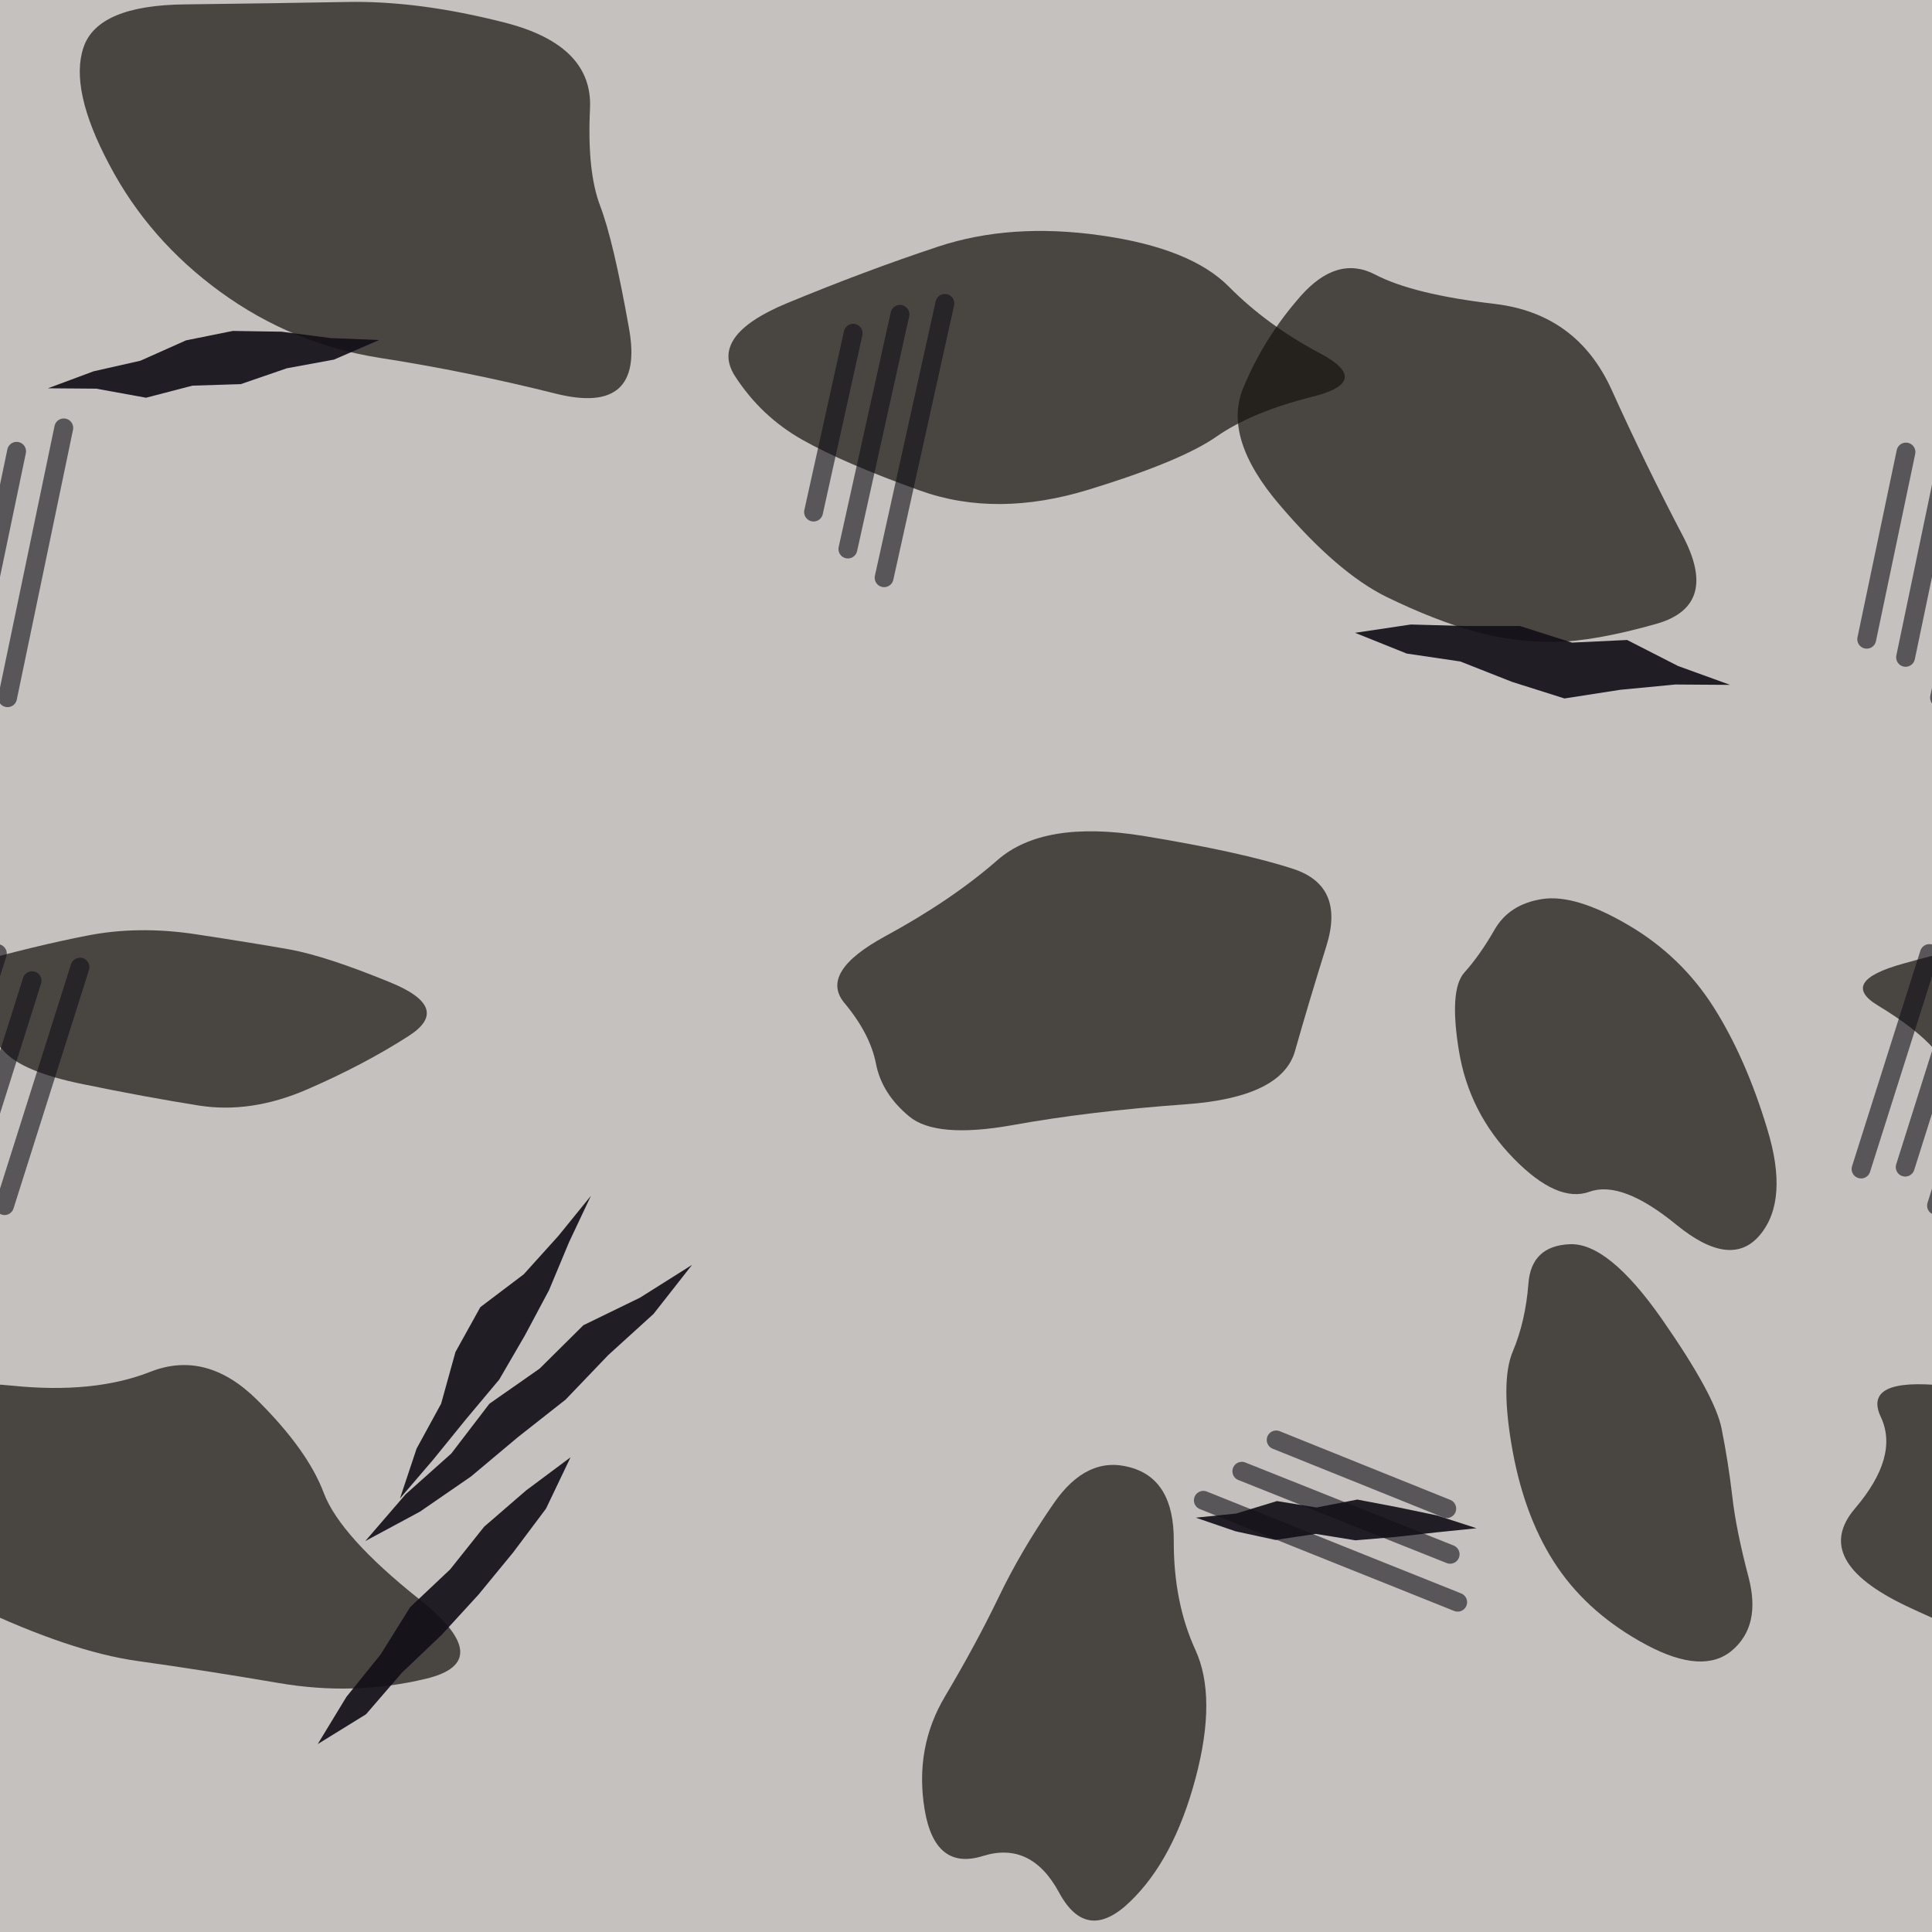
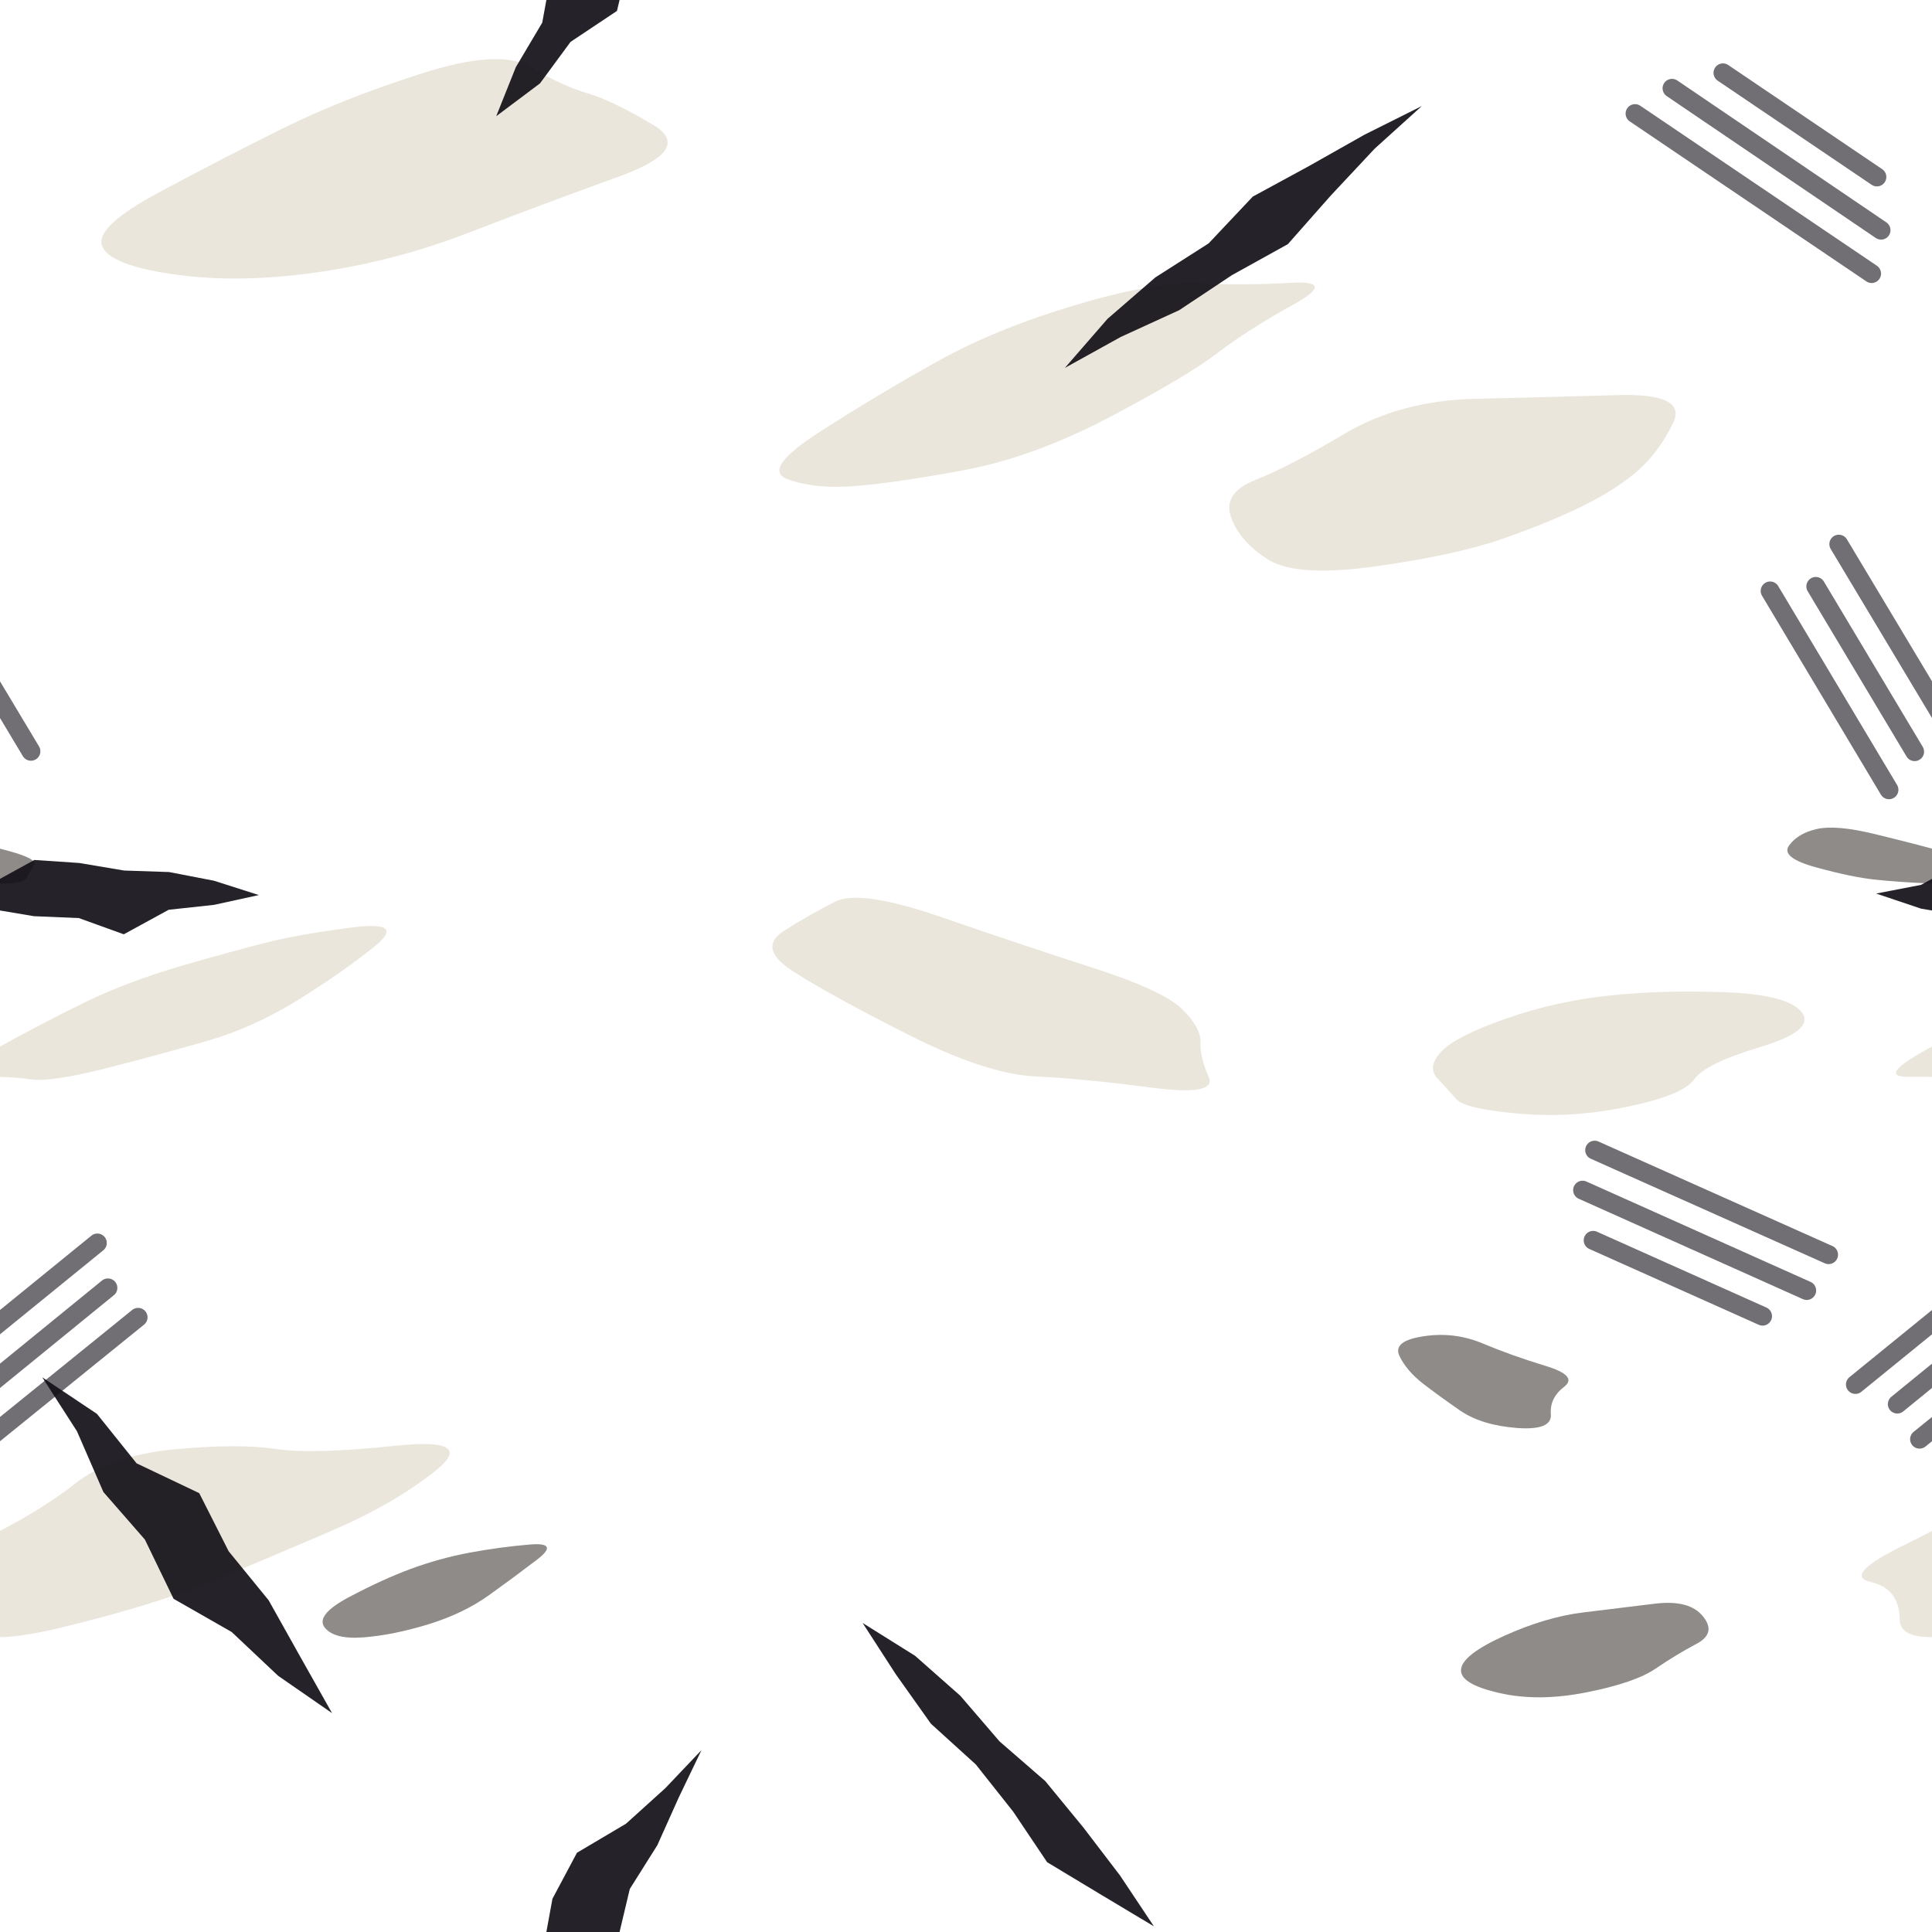
<svg xmlns="http://www.w3.org/2000/svg" width="512" height="512" viewBox="0.0 0.0 512.0 512.0">
-   <rect x="0" y="0" width="512" height="512" fill="#2a2018" opacity="0.28" />
-   <g transform="translate(105.1 43.1) rotate(21.2) scale(1 0.6)">
-     <path d="M73.3 31.1 Q85.6 64.6 61.5 69.7 Q37.5 74.7 14.5 83.1 Q-8.4 91.4 -31.1 81.4 Q-53.8 71.4 -70.8 46.7 Q-87.9 22.1 -88.4 2.5 Q-88.9 -17.1 -67.4 -31.4 Q-45.9 -45.8 -28.0 -58.0 Q-10.2 -70.3 13.6 -75.0 Q37.3 -79.6 42.6 -53.2 Q47.9 -26.7 54.5 -14.6 Q61.1 -2.4 73.3 31.1 Z" fill="#16110d" opacity="0.7" />
+   <g transform="translate(105.1 43.1) rotate(-15.3) scale(1 0.3)">
+     <path d="M68.3 27.9 Q76.9 58.1 55.8 63.7 Q34.8 69.3 13.5 76.5 Q-7.7 83.7 -28.6 74.7 Q-49.5 65.6 -65.0 42.9 Q-80.6 20.3 -81.1 2.3 Q-81.6 -15.7 -62.9 -30.0 Q-44.3 -44.2 -27.0 -55.5 Q-9.7 -66.9 12.4 -70.1 Q34.4 -73.4 41.0 -50.0 Q47.7 -26.7 53.7 -14.5 Q59.6 -2.3 68.3 27.9 Z" fill="#cfc4ab" opacity="0.42" />
  </g>
-   <g transform="translate(105.1 555.1) rotate(21.2) scale(1 0.6)">
-     <path d="M73.3 31.1 Q85.6 64.6 61.5 69.7 Q37.5 74.7 14.5 83.1 Q-8.4 91.4 -31.1 81.4 Q-53.8 71.4 -70.8 46.7 Q-87.9 22.1 -88.4 2.5 Q-88.9 -17.1 -67.4 -31.4 Q-45.9 -45.8 -28.0 -58.0 Q-10.2 -70.3 13.6 -75.0 Q37.3 -79.6 42.6 -53.2 Q47.9 -26.7 54.5 -14.6 Q61.1 -2.4 73.3 31.1 Z" fill="#16110d" opacity="0.7" />
+   <g transform="translate(105.1 555.1) rotate(-15.3) scale(1 0.3)">
+     <path d="M68.3 27.9 Q76.9 58.1 55.8 63.7 Q34.8 69.3 13.5 76.5 Q-7.7 83.7 -28.6 74.7 Q-49.5 65.6 -65.0 42.9 Q-80.6 20.3 -81.1 2.3 Q-81.6 -15.7 -62.9 -30.0 Q-44.3 -44.2 -27.0 -55.5 Q-9.7 -66.9 12.4 -70.1 Q34.4 -73.4 41.0 -50.0 Q47.7 -26.7 53.7 -14.5 Q59.6 -2.3 68.3 27.9 Z" fill="#cfc4ab" opacity="0.42" />
  </g>
-   <g transform="translate(617.1 43.1) rotate(21.2) scale(1 0.6)">
-     <path d="M73.3 31.1 Q85.6 64.6 61.5 69.7 Q37.5 74.7 14.5 83.1 Q-8.4 91.4 -31.1 81.4 Q-53.8 71.4 -70.8 46.7 Q-87.9 22.1 -88.4 2.5 Q-88.9 -17.1 -67.4 -31.4 Q-45.9 -45.8 -28.0 -58.0 Q-10.2 -70.3 13.6 -75.0 Q37.3 -79.6 42.6 -53.2 Q47.9 -26.7 54.5 -14.6 Q61.1 -2.4 73.3 31.1 Z" fill="#16110d" opacity="0.7" />
+   <g transform="translate(286.0 97.7) rotate(-19.9) scale(1 0.21)">
+     <path d="M59.0 16.1 Q45.6 26.2 35.9 40.8 Q26.2 55.4 3.3 70.5 Q-19.5 85.5 -38.2 70.7 Q-56.9 55.8 -66.9 42.4 Q-76.8 29.1 -82.6 6.1 Q-88.4 -16.9 -70.4 -36.4 Q-52.5 -55.9 -34.6 -69.6 Q-16.8 -83.3 5.1 -77.0 Q27.1 -70.8 37.8 -49.3 Q48.6 -27.8 60.5 -10.9 Q72.4 6.0 59.0 16.1 Z" fill="#cfc4ab" opacity="0.42" />
  </g>
-   <g transform="translate(617.1 555.1) rotate(21.2) scale(1 0.6)">
-     <path d="M73.3 31.1 Q85.6 64.6 61.5 69.7 Q37.5 74.7 14.5 83.1 Q-8.4 91.4 -31.1 81.4 Q-53.8 71.4 -70.8 46.7 Q-87.9 22.1 -88.4 2.5 Q-88.9 -17.1 -67.4 -31.4 Q-45.9 -45.8 -28.0 -58.0 Q-10.2 -70.3 13.6 -75.0 Q37.3 -79.6 42.6 -53.2 Q47.9 -26.7 54.5 -14.6 Q61.1 -2.4 73.3 31.1 Z" fill="#16110d" opacity="0.7" />
+   <g transform="translate(386.4 128.1) rotate(-9.3) scale(1 0.29)">
+     <path d="M47.6 15.0 Q41.3 28.5 32.0 38.4 Q22.7 48.3 9.7 56.3 Q-3.3 64.3 -24.7 62.7 Q-46.1 61.1 -52.8 41.0 Q-59.5 21.0 -60.8 -2.6 Q-62.1 -26.1 -52.8 -33.1 Q-43.4 -40.1 -27.5 -61.6 Q-11.5 -83.1 7.9 -73.8 Q27.3 -64.5 45.6 -56.0 Q63.8 -47.5 58.9 -23.1 Q53.9 1.4 47.6 15.0 Z" fill="#cfc4ab" opacity="0.42" />
  </g>
-   <g transform="translate(286.0 97.7) rotate(0.5) scale(1 0.42)">
-     <path d="M61.9 16.4 Q45.9 26.3 36.6 42.0 Q27.3 57.8 2.9 76.2 Q-21.6 94.7 -41.9 77.8 Q-62.2 60.9 -73.2 46.4 Q-84.2 31.9 -91.2 6.6 Q-98.2 -18.8 -77.6 -39.7 Q-56.9 -60.6 -37.7 -76.2 Q-18.5 -91.8 5.4 -84.2 Q29.3 -76.7 39.5 -52.5 Q49.7 -28.4 63.8 -11.0 Q77.9 6.5 61.9 16.4 Z" fill="#16110d" opacity="0.7" />
+   <g transform="translate(44.7 267.0) rotate(-20.0) scale(1 0.22)">
+     <path d="M57.1 15.2 Q47.1 31.0 33.4 44.3 Q19.7 57.5 7.1 53.8 Q-5.5 50.1 -20.8 43.1 Q-36.1 36.2 -40.9 24.4 Q-45.7 12.6 -53.9 -0.3 Q-62.2 -13.2 -47.7 -23.8 Q-33.1 -34.4 -20.4 -40.4 Q-7.7 -46.3 6.9 -41.9 Q21.4 -37.4 30.2 -33.3 Q38.9 -29.3 53.0 -15.0 Q67.0 -0.6 57.1 15.2 Z" fill="#cfc4ab" opacity="0.42" />
  </g>
-   <g transform="translate(286.0 609.7) rotate(0.5) scale(1 0.42)">
-     <path d="M61.9 16.4 Q45.9 26.3 36.6 42.0 Q27.3 57.8 2.9 76.2 Q-21.6 94.7 -41.9 77.8 Q-62.2 60.9 -73.2 46.4 Q-84.2 31.9 -91.2 6.6 Q-98.2 -18.8 -77.6 -39.7 Q-56.9 -60.6 -37.7 -76.2 Q-18.5 -91.8 5.4 -84.2 Q29.3 -76.7 39.5 -52.5 Q49.7 -28.4 63.8 -11.0 Q77.9 6.5 61.9 16.4 Z" fill="#16110d" opacity="0.7" />
+   <g transform="translate(556.7 267.0) rotate(-20.0) scale(1 0.22)">
+     <path d="M57.1 15.2 Q47.1 31.0 33.4 44.3 Q19.7 57.5 7.1 53.8 Q-5.5 50.1 -20.8 43.1 Q-36.1 36.2 -40.9 24.4 Q-45.7 12.6 -53.9 -0.3 Q-62.2 -13.2 -47.7 -23.8 Q-33.1 -34.4 -20.4 -40.4 Q-7.7 -46.3 6.9 -41.9 Q21.4 -37.4 30.2 -33.3 Q38.9 -29.3 53.0 -15.0 Q67.0 -0.6 57.1 15.2 Z" fill="#cfc4ab" opacity="0.42" />
  </g>
-   <g transform="translate(386.4 128.1) rotate(48.4) scale(1 0.58)">
-     <path d="M48.4 15.1 Q41.6 28.8 32.4 39.1 Q23.2 49.4 9.9 58.9 Q-3.5 68.3 -27.0 67.5 Q-50.4 66.8 -56.7 44.5 Q-63.0 22.2 -64.8 -2.9 Q-66.6 -28.0 -56.0 -35.0 Q-45.4 -41.9 -29.1 -67.0 Q-12.7 -92.1 8.4 -80.9 Q29.5 -69.6 49.9 -60.9 Q70.2 -52.3 62.8 -25.4 Q55.3 1.4 48.4 15.1 Z" fill="#16110d" opacity="0.7" />
+   <g transform="translate(275.2 266.6) rotate(18.2) scale(1 0.28)">
+     <path d="M48.7 13.3 Q52.6 28.2 35.2 40.0 Q17.8 51.7 5.1 64.2 Q-7.6 76.7 -30.5 64.2 Q-53.4 51.8 -64.5 41.5 Q-75.7 31.2 -70.3 7.7 Q-64.9 -15.8 -59.7 -34.1 Q-54.4 -52.4 -31.7 -51.2 Q-9.0 -50.0 10.4 -50.4 Q29.8 -50.9 36.3 -39.9 Q42.7 -28.8 43.8 -15.2 Q44.9 -1.6 48.7 13.3 Z" fill="#cfc4ab" opacity="0.42" />
  </g>
-   <g transform="translate(44.7 267.0) rotate(0.3) scale(1 0.44)">
-     <path d="M63.5 16.6 Q51.7 34.0 36.8 48.9 Q21.9 63.8 8.0 58.9 Q-6.0 54.0 -22.5 46.5 Q-39.0 39.1 -43.8 26.3 Q-48.7 13.5 -59.1 -0.6 Q-69.5 -14.8 -52.4 -25.8 Q-35.4 -36.8 -21.8 -43.0 Q-8.2 -49.3 7.1 -44.2 Q22.4 -39.1 32.1 -35.3 Q41.7 -31.4 58.5 -16.0 Q75.4 -0.7 63.5 16.6 Z" fill="#16110d" opacity="0.7" />
+   <g transform="translate(420.7 280.4) rotate(-8.2) scale(1 0.26)">
+     <path d="M45.7 14.0 Q30.6 22.7 27.2 37.0 Q23.7 51.3 8.6 54.9 Q-6.5 58.6 -20.3 45.9 Q-34.1 33.3 -35.9 22.7 Q-37.7 12.1 -40.1 -1.1 Q-42.5 -14.3 -38.1 -27.8 Q-33.6 -41.4 -19.8 -51.7 Q-6.0 -62.1 8.3 -59.9 Q22.5 -57.8 38.9 -46.2 Q55.2 -34.6 58.0 -14.6 Q60.7 5.3 45.7 14.0 Z" fill="#cfc4ab" opacity="0.42" />
  </g>
-   <g transform="translate(556.7 267.0) rotate(0.3) scale(1 0.44)">
-     <path d="M63.5 16.6 Q51.7 34.0 36.8 48.9 Q21.9 63.8 8.0 58.9 Q-6.0 54.0 -22.5 46.5 Q-39.0 39.1 -43.8 26.3 Q-48.7 13.5 -59.1 -0.6 Q-69.5 -14.8 -52.4 -25.8 Q-35.4 -36.8 -21.8 -43.0 Q-8.2 -49.3 7.1 -44.2 Q22.4 -39.1 32.1 -35.3 Q41.7 -31.4 58.5 -16.0 Q75.4 -0.7 63.5 16.6 Z" fill="#16110d" opacity="0.7" />
+   <g transform="translate(43.6 404.8) rotate(-14.5) scale(1 0.27)">
+     <path d="M73.4 12.5 Q60.5 34.0 42.6 44.2 Q24.7 54.5 8.4 62.8 Q-8.0 71.2 -33.3 69.7 Q-58.6 68.2 -56.6 38.9 Q-54.6 9.5 -61.6 -3.8 Q-68.5 -17.1 -50.0 -31.0 Q-31.5 -44.9 -20.3 -63.3 Q-9.1 -81.7 7.6 -71.9 Q24.3 -62.0 33.6 -47.5 Q42.8 -33.0 64.5 -21.0 Q86.2 -9.0 73.4 12.5 Z" fill="#cfc4ab" opacity="0.42" />
  </g>
-   <g transform="translate(275.2 266.6) rotate(171.8) scale(1 0.57)">
-     <path d="M50.8 14.3 Q56.3 30.1 37.5 42.3 Q18.7 54.5 5.2 69.9 Q-8.4 85.3 -33.8 71.4 Q-59.1 57.4 -72.0 46.2 Q-84.9 35.0 -77.9 8.9 Q-70.8 -17.2 -65.6 -37.7 Q-60.4 -58.2 -34.9 -55.0 Q-9.3 -51.8 11.3 -53.1 Q31.9 -54.3 38.1 -42.2 Q44.4 -30.0 44.8 -15.8 Q45.2 -1.6 50.8 14.3 Z" fill="#16110d" opacity="0.7" />
+   <g transform="translate(555.6 404.8) rotate(-14.5) scale(1 0.27)">
+     <path d="M73.4 12.5 Q60.5 34.0 42.6 44.2 Q24.7 54.5 8.4 62.8 Q-8.0 71.2 -33.3 69.7 Q-58.6 68.2 -56.6 38.9 Q-54.6 9.5 -61.6 -3.8 Q-68.5 -17.1 -50.0 -31.0 Q-31.5 -44.9 -20.3 -63.3 Q-9.1 -81.7 7.6 -71.9 Q24.3 -62.0 33.6 -47.5 Q42.8 -33.0 64.5 -21.0 Q86.2 -9.0 73.4 12.5 Z" fill="#cfc4ab" opacity="0.42" />
  </g>
-   <g transform="translate(420.7 280.4) rotate(53.2) scale(1 0.52)">
-     <path d="M49.5 14.6 Q31.4 23.2 28.7 39.9 Q26.1 56.6 9.5 60.8 Q-7.2 65.0 -21.9 50.3 Q-36.5 35.7 -37.7 24.1 Q-38.9 12.5 -42.0 -1.3 Q-45.1 -15.1 -40.9 -30.2 Q-36.7 -45.2 -21.7 -57.3 Q-6.7 -69.4 9.3 -67.0 Q25.2 -64.6 43.6 -51.7 Q62.1 -38.9 64.9 -16.5 Q67.7 5.9 49.5 14.6 Z" fill="#16110d" opacity="0.7" />
+   <g transform="translate(393.6 365.7) rotate(14.3) scale(1 0.39)">
+     <path d="M19.1 11.6 Q20.5 22.1 11.3 26.3 Q2.1 30.4 -4.3 24.5 Q-10.6 18.5 -15.7 12.9 Q-20.8 7.2 -23.6 -1.4 Q-26.4 -10.1 -18.7 -18.4 Q-11.1 -26.7 -3.0 -23.6 Q5.1 -20.5 14.4 -19.4 Q23.7 -18.4 20.7 -8.7 Q17.7 1.1 19.1 11.6 Z" fill="#1d1812" opacity="0.5" />
  </g>
-   <g transform="translate(43.6 -107.2) rotate(25.1) scale(1 0.53)">
-     <path d="M79.7 13.1 Q64.4 36.1 44.9 46.2 Q25.5 56.3 8.5 66.2 Q-8.5 76.1 -36.7 75.9 Q-64.9 75.6 -60.1 42.6 Q-55.3 9.6 -64.2 -4.3 Q-73.1 -18.3 -52.5 -31.9 Q-31.9 -45.5 -20.9 -67.5 Q-9.9 -89.4 7.9 -77.4 Q25.7 -65.4 34.4 -49.3 Q43.2 -33.3 69.1 -21.6 Q95.1 -10.0 79.7 13.1 Z" fill="#16110d" opacity="0.7" />
+   <g transform="translate(423.8 436.3) rotate(-8.6) scale(1 0.39)">
+     <path d="M25.6 8.2 Q19.9 13.3 13.9 20.7 Q7.9 28.1 -5.1 29.6 Q-18.2 31.2 -28.1 21.1 Q-38.1 11.0 -37.1 1.4 Q-36.2 -8.2 -24.5 -16.7 Q-12.7 -25.2 -2.7 -24.4 Q7.3 -23.7 16.4 -23.0 Q25.6 -22.2 28.4 -9.5 Q31.3 3.1 25.6 8.2 Z" fill="#1d1812" opacity="0.5" />
  </g>
-   <g transform="translate(43.6 404.8) rotate(25.1) scale(1 0.53)">
-     <path d="M79.7 13.1 Q64.4 36.1 44.9 46.2 Q25.5 56.3 8.5 66.2 Q-8.5 76.1 -36.7 75.9 Q-64.9 75.6 -60.1 42.6 Q-55.3 9.6 -64.2 -4.3 Q-73.1 -18.3 -52.5 -31.9 Q-31.9 -45.5 -20.9 -67.5 Q-9.9 -89.4 7.9 -77.4 Q25.7 -65.4 34.4 -49.3 Q43.2 -33.3 69.1 -21.6 Q95.1 -10.0 79.7 13.1 Z" fill="#16110d" opacity="0.7" />
+   <g transform="translate(-10.9 228.3) rotate(9.5) scale(1 0.29)">
+     <path d="M18.4 4.7 Q17.7 11.3 10.3 14.3 Q2.9 17.4 -3.2 18.7 Q-9.4 20.1 -19.2 16.6 Q-29.1 13.2 -27.3 0.9 Q-25.5 -11.5 -20.7 -18.2 Q-15.9 -24.9 -5.5 -22.3 Q4.9 -19.7 12.8 -16.9 Q20.6 -14.1 19.8 -8.0 Q19.0 -1.9 18.4 4.7 Z" fill="#1d1812" opacity="0.5" />
  </g>
-   <g transform="translate(555.6 -107.2) rotate(25.1) scale(1 0.53)">
-     <path d="M79.7 13.1 Q64.4 36.1 44.9 46.2 Q25.5 56.3 8.5 66.2 Q-8.5 76.1 -36.7 75.9 Q-64.9 75.6 -60.1 42.6 Q-55.3 9.6 -64.2 -4.3 Q-73.1 -18.3 -52.5 -31.9 Q-31.9 -45.5 -20.9 -67.5 Q-9.9 -89.4 7.9 -77.4 Q25.7 -65.4 34.4 -49.3 Q43.2 -33.3 69.1 -21.6 Q95.1 -10.0 79.7 13.1 Z" fill="#16110d" opacity="0.7" />
+   <g transform="translate(501.1 228.3) rotate(9.5) scale(1 0.29)">
+     <path d="M18.4 4.7 Q17.7 11.3 10.3 14.3 Q2.9 17.4 -3.2 18.7 Q-9.4 20.1 -19.2 16.6 Q-29.1 13.2 -27.3 0.9 Q-25.5 -11.5 -20.7 -18.2 Q-15.9 -24.9 -5.5 -22.3 Q4.9 -19.7 12.8 -16.9 Q20.6 -14.1 19.8 -8.0 Q19.0 -1.9 18.4 4.7 Z" fill="#1d1812" opacity="0.5" />
  </g>
-   <g transform="translate(555.6 404.8) rotate(25.1) scale(1 0.53)">
-     <path d="M79.7 13.1 Q64.4 36.1 44.9 46.2 Q25.5 56.3 8.5 66.2 Q-8.5 76.1 -36.7 75.9 Q-64.9 75.6 -60.1 42.6 Q-55.3 9.6 -64.2 -4.3 Q-73.1 -18.3 -52.5 -31.9 Q-31.9 -45.5 -20.9 -67.5 Q-9.9 -89.4 7.9 -77.4 Q25.7 -65.4 34.4 -49.3 Q43.2 -33.3 69.1 -21.6 Q95.1 -10.0 79.7 13.1 Z" fill="#16110d" opacity="0.7" />
+   <g transform="translate(117.4 420.1) rotate(-18.9) scale(1 0.28)">
+     <path d="M25.8 5.9 Q18.5 14.6 10.6 23.1 Q2.6 31.6 -7.0 30.5 Q-16.6 29.4 -24.2 22.5 Q-31.9 15.6 -33.3 1.6 Q-34.6 -12.4 -24.7 -18.1 Q-14.7 -23.8 -6.7 -24.5 Q1.4 -25.2 9.5 -21.0 Q17.6 -16.7 25.3 -9.8 Q33.0 -2.8 25.8 5.9 Z" fill="#1d1812" opacity="0.5" />
  </g>
-   <g transform="translate(283.5 -63.4) rotate(103.0) scale(1 0.56)">
-     <path d="M47.3 22.6 Q54.1 43.2 38.8 54.5 Q23.4 65.8 8.3 57.1 Q-6.8 48.5 -20.1 43.1 Q-33.5 37.8 -47.9 27.6 Q-62.4 17.4 -61.8 -4.0 Q-61.3 -25.4 -45.4 -31.8 Q-29.6 -38.2 -18.6 -53.3 Q-7.7 -68.4 14.5 -67.1 Q36.8 -65.8 50.3 -50.1 Q63.8 -34.5 52.2 -16.3 Q40.6 2.0 47.3 22.6 Z" fill="#16110d" opacity="0.7" />
+   <g transform="translate(158.7 -8.7)">
+     <path d="M27.2 -39.5 L17.6 -29.4 L7.2 -20.0 L-5.8 -12.3 L-12.3 -0.1 L-15.0 14.7 L-22.0 26.5 L-27.2 39.5 L-27.2 39.5 L-15.6 30.8 L-7.5 19.8 L4.8 11.6 L8.2 -2.7 L15.5 -14.3 L21.2 -27.0 L27.2 -39.5 Z" fill="#120f17" opacity="0.92" />
  </g>
-   <g transform="translate(283.5 448.6) rotate(103.0) scale(1 0.56)">
-     <path d="M47.3 22.6 Q54.1 43.2 38.8 54.5 Q23.4 65.8 8.3 57.1 Q-6.8 48.5 -20.1 43.1 Q-33.5 37.8 -47.9 27.6 Q-62.4 17.4 -61.8 -4.0 Q-61.3 -25.4 -45.4 -31.8 Q-29.6 -38.2 -18.6 -53.3 Q-7.7 -68.4 14.5 -67.1 Q36.8 -65.8 50.3 -50.1 Q63.8 -34.5 52.2 -16.3 Q40.6 2.0 47.3 22.6 Z" fill="#16110d" opacity="0.7" />
+   <g transform="translate(158.7 503.3)">
+     <path d="M27.2 -39.5 L17.6 -29.4 L7.2 -20.0 L-5.8 -12.3 L-12.3 -0.1 L-15.0 14.7 L-22.0 26.5 L-27.2 39.5 L-27.2 39.5 L-15.6 30.8 L-7.5 19.8 L4.8 11.6 L8.2 -2.7 L15.5 -14.3 L21.2 -27.0 L27.2 -39.5 Z" fill="#120f17" opacity="0.92" />
  </g>
-   <g transform="translate(-78.2 386.2) rotate(55.8) scale(1 0.48)">
-     <path d="M56.5 16.4 Q57.6 37.3 42.6 53.8 Q27.5 70.3 12.4 70.4 Q-2.8 70.5 -19.9 54.8 Q-37.0 39.0 -41.7 23.8 Q-46.4 8.7 -54.2 -4.3 Q-62.1 -17.3 -56.7 -35.5 Q-51.3 -53.6 -26.6 -54.3 Q-1.8 -54.9 6.4 -47.5 Q14.7 -40.2 22.7 -31.5 Q30.6 -22.8 43.0 -13.7 Q55.4 -4.5 56.5 16.4 Z" fill="#16110d" opacity="0.7" />
+   <g transform="translate(49.6 409.5)">
+     <path d="M-38.4 -44.5 L-29.2 -30.2 L-22.2 -14.1 L-11.2 -1.5 L-3.6 14.2 L11.8 23.0 L24.1 34.6 L38.4 44.5 L38.4 44.5 L30.0 29.6 L21.6 14.6 L11.0 1.6 L3.2 -13.8 L-13.4 -21.7 L-23.9 -34.8 L-38.4 -44.5 Z" fill="#120f17" opacity="0.92" />
  </g>
-   <g transform="translate(433.8 386.2) rotate(55.8) scale(1 0.48)">
-     <path d="M56.5 16.4 Q57.6 37.3 42.6 53.8 Q27.5 70.3 12.4 70.4 Q-2.8 70.5 -19.9 54.8 Q-37.0 39.0 -41.7 23.8 Q-46.4 8.7 -54.2 -4.3 Q-62.1 -17.3 -56.7 -35.5 Q-51.3 -53.6 -26.6 -54.3 Q-1.8 -54.9 6.4 -47.5 Q14.7 -40.2 22.7 -31.5 Q30.6 -22.8 43.0 -13.7 Q55.4 -4.5 56.5 16.4 Z" fill="#16110d" opacity="0.7" />
+   <g transform="translate(561.6 409.5)">
+     <path d="M-38.4 -44.5 L-29.2 -30.2 L-22.2 -14.1 L-11.2 -1.5 L-3.6 14.2 L11.8 23.0 L24.1 34.6 L38.4 44.5 L38.4 44.5 L30.0 29.6 L21.6 14.6 L11.0 1.6 L3.2 -13.8 L-13.4 -21.7 L-23.9 -34.8 L-38.4 -44.5 Z" fill="#120f17" opacity="0.92" />
  </g>
-   <g transform="translate(56.6 96.5)">
-     <path d="M43.9 -6.4 L31.1 -6.9 L18.0 -8.6 L5.1 -8.8 L-7.3 -6.3 L-19.4 -0.9 L-31.8 1.9 L-43.9 6.4 L-43.9 6.4 L-31.1 6.5 L-17.9 8.9 L-5.6 5.7 L7.2 5.3 L19.4 1.1 L31.9 -1.2 L43.9 -6.4 Z" fill="#120f17" opacity="0.92" />
+   <g transform="translate(267.2 -41.7)">
+     <path d="M-38.6 -40.2 L-29.8 -26.6 L-20.5 -13.5 L-8.6 -2.7 L1.3 9.8 L10.3 23.2 L24.4 31.7 L38.6 40.2 L38.6 40.2 L29.6 26.7 L19.9 14.0 L9.8 1.7 L-2.3 -8.8 L-12.7 -20.9 L-24.7 -31.5 L-38.6 -40.2 Z" fill="#120f17" opacity="0.92" />
  </g>
-   <g transform="translate(568.6 96.5)">
-     <path d="M43.9 -6.4 L31.1 -6.9 L18.0 -8.6 L5.1 -8.8 L-7.3 -6.3 L-19.4 -0.9 L-31.8 1.9 L-43.9 6.4 L-43.9 6.4 L-31.1 6.5 L-17.9 8.9 L-5.6 5.7 L7.2 5.3 L19.4 1.1 L31.9 -1.2 L43.9 -6.4 Z" fill="#120f17" opacity="0.92" />
+   <g transform="translate(267.2 470.3)">
+     <path d="M-38.6 -40.2 L-29.8 -26.6 L-20.5 -13.5 L-8.6 -2.7 L1.3 9.8 L10.3 23.2 L24.4 31.7 L38.6 40.2 L38.6 40.2 L29.6 26.7 L19.9 14.0 L9.8 1.7 L-2.3 -8.8 L-12.7 -20.9 L-24.7 -31.5 L-38.6 -40.2 Z" fill="#120f17" opacity="0.92" />
  </g>
-   <g transform="translate(117.7 424.2)">
-     <path d="M33.5 -38.0 L21.7 -29.2 L10.6 -19.6 L1.6 -8.3 L-9.0 1.7 L-16.8 14.2 L-25.9 25.5 L-33.5 38.0 L-33.5 38.0 L-20.7 30.1 L-11.2 19.1 L-0.7 9.1 L9.1 -1.6 L18.3 -12.8 L27.0 -24.4 L33.5 -38.0 Z" fill="#120f17" opacity="0.92" />
+   <g transform="translate(329.5 62.8)">
+     <path d="M47.3 -34.7 L32.1 -27.1 L17.4 -18.8 L2.5 -10.7 L-9.2 1.7 L-23.3 10.7 L-36.0 21.7 L-47.3 34.7 L-47.3 34.7 L-32.5 26.5 L-17.0 19.4 L-3.0 10.1 L11.8 1.9 L23.1 -10.9 L34.8 -23.4 L47.3 -34.7 Z" fill="#120f17" opacity="0.92" />
  </g>
-   <g transform="translate(354.1 403.6)">
-     <path d="M-37.2 -1.4 L-26.7 2.2 L-16.1 4.5 L-5.4 2.9 L5.1 4.6 L15.8 3.7 L26.5 2.5 L37.2 1.4 L37.2 1.4 L26.7 -2.0 L16.1 -4.2 L5.6 -6.2 L-5.2 -4.1 L-15.7 -5.8 L-26.5 -2.5 L-37.2 -1.4 Z" fill="#120f17" opacity="0.92" />
+   <g transform="translate(329.5 574.8)">
+     <path d="M47.3 -34.7 L32.1 -27.1 L17.4 -18.8 L2.5 -10.7 L-9.2 1.7 L-23.3 10.7 L-36.0 21.7 L-47.3 34.7 L-47.3 34.7 L-32.5 26.5 L-17.0 19.4 L-3.0 10.1 L11.8 1.9 L23.1 -10.9 L34.8 -23.4 L47.3 -34.7 Z" fill="#120f17" opacity="0.92" />
  </g>
-   <g transform="translate(140.1 371.8)">
-     <path d="M43.3 -36.6 L29.5 -27.9 L14.5 -20.6 L2.9 -9.1 L-10.4 0.2 L-20.5 13.4 L-32.6 24.2 L-43.3 36.6 L-43.3 36.6 L-28.8 28.8 L-15.3 19.5 L-2.9 9.1 L9.8 -0.9 L21.1 -12.7 L33.1 -23.6 L43.3 -36.6 Z" fill="#120f17" opacity="0.92" />
+   <g transform="translate(26.9 237.0)">
+     <path d="M-41.7 -0.2 L-29.8 3.8 L-17.9 5.8 L-6.0 6.3 L5.9 10.6 L17.8 4.1 L29.8 2.8 L41.7 0.2 L41.7 0.2 L29.8 -3.6 L17.9 -5.9 L6.0 -6.3 L-5.9 -8.3 L-17.8 -9.1 L-29.8 -2.5 L-41.7 -0.2 Z" fill="#120f17" opacity="0.92" />
  </g>
-   <g transform="translate(131.3 357.0)">
-     <path d="M25.3 -40.1 L16.7 -29.5 L7.5 -19.3 L-4.0 -10.6 L-10.6 1.3 L-14.4 15.0 L-20.9 26.9 L-25.3 40.1 L-25.3 40.1 L-16.4 29.7 L-7.8 19.1 L1.0 8.6 L7.8 -3.1 L14.2 -15.1 L19.5 -27.8 L25.3 -40.1 Z" fill="#120f17" opacity="0.92" />
+   <g transform="translate(538.9 237.0)">
+     <path d="M-41.7 -0.2 L-29.8 3.8 L-17.9 5.8 L-6.0 6.3 L5.9 10.6 L17.8 4.1 L29.8 2.8 L41.7 0.2 L41.7 0.2 L29.8 -3.6 L17.9 -5.9 L6.0 -6.3 L-5.9 -8.3 L-17.8 -9.1 L-29.8 -2.5 L-41.7 -0.2 Z" fill="#120f17" opacity="0.92" />
  </g>
-   <g transform="translate(408.8 174.6)">
-     <path d="M-49.7 -6.9 L-36.0 -1.4 L-21.8 0.7 L-8.1 6.1 L5.8 10.5 L20.6 8.2 L35.2 6.8 L49.7 6.9 L49.7 6.9 L35.9 1.9 L22.4 -5.0 L7.8 -4.3 L-6.0 -8.7 L-20.5 -8.7 L-34.9 -9.1 L-49.7 -6.9 Z" fill="#120f17" opacity="0.92" />
+   <g transform="translate(9.7 356.7)">
+     <path d="M26.9 -7.6 L-13.0 24.7 M18.9 -15.4 L-18.9 15.4 M16.1 -27.3 L-30.0 10.2 " fill="none" stroke="#120f17" stroke-width="5.0" stroke-linejoin="round" stroke-linecap="round" opacity="0.6" />
  </g>
-   <g transform="translate(0.7 284.6)">
-     <path d="M20.5 -28.3 L0.5 34.9 M7.8 -24.7 L-7.8 24.7 M-1.4 -31.9 L-19.5 25.2 " fill="none" stroke="#120f17" stroke-width="5.0" stroke-linejoin="round" stroke-linecap="round" opacity="0.6" />
+   <g transform="translate(521.7 356.7)">
+     <path d="M26.9 -7.6 L-13.0 24.7 M18.9 -15.4 L-18.9 15.4 M16.1 -27.3 L-30.0 10.2 " fill="none" stroke="#120f17" stroke-width="5.0" stroke-linejoin="round" stroke-linecap="round" opacity="0.6" />
  </g>
-   <g transform="translate(512.7 284.6)">
-     <path d="M20.5 -28.3 L0.5 34.9 M7.8 -24.7 L-7.8 24.7 M-1.4 -31.9 L-19.5 25.2 " fill="none" stroke="#120f17" stroke-width="5.0" stroke-linejoin="round" stroke-linecap="round" opacity="0.6" />
+   <g transform="translate(449.1 328.7)">
+     <path d="M-26.5 -23.9 L35.5 3.8 M-29.7 -13.3 L29.7 13.3 M-26.9 0.0 L18.0 20.1 " fill="none" stroke="#120f17" stroke-width="5.0" stroke-linejoin="round" stroke-linecap="round" opacity="0.6" />
  </g>
-   <g transform="translate(-1.3 146.9)">
-     <path d="M18.2 -33.5 L3.3 38.0 M5.7 -27.3 L-5.7 27.3 M-5.6 -27.1 L-16.0 22.5 " fill="none" stroke="#120f17" stroke-width="5.0" stroke-linejoin="round" stroke-linecap="round" opacity="0.6" />
+   <g transform="translate(-41.2 42.2)">
+     <path d="M-14.2 -22.9 L26.6 4.7 M-27.7 -18.8 L27.7 18.8 M-37.5 -12.1 L25.2 30.3 " fill="none" stroke="#120f17" stroke-width="5.0" stroke-linejoin="round" stroke-linecap="round" opacity="0.6" />
  </g>
-   <g transform="translate(510.7 146.9)">
-     <path d="M18.2 -33.5 L3.3 38.0 M5.7 -27.3 L-5.7 27.3 M-5.6 -27.1 L-16.0 22.5 " fill="none" stroke="#120f17" stroke-width="5.0" stroke-linejoin="round" stroke-linecap="round" opacity="0.6" />
+   <g transform="translate(-41.2 554.2)">
+     <path d="M-14.2 -22.9 L26.6 4.7 M-27.7 -18.8 L27.7 18.8 M-37.5 -12.1 L25.2 30.3 " fill="none" stroke="#120f17" stroke-width="5.0" stroke-linejoin="round" stroke-linecap="round" opacity="0.6" />
  </g>
-   <g transform="translate(231.6 114.4)">
-     <path d="M18.8 -34.0 L2.7 38.7 M6.9 -31.1 L-6.9 31.1 M-5.5 -26.1 L-16.0 21.3 " fill="none" stroke="#120f17" stroke-width="5.0" stroke-linejoin="round" stroke-linecap="round" opacity="0.6" />
+   <g transform="translate(470.8 42.2)">
+     <path d="M-14.2 -22.9 L26.6 4.7 M-27.7 -18.8 L27.7 18.8 M-37.5 -12.1 L25.2 30.3 " fill="none" stroke="#120f17" stroke-width="5.0" stroke-linejoin="round" stroke-linecap="round" opacity="0.6" />
  </g>
-   <g transform="translate(356.7 400.9)">
-     <path d="M-18.5 -19.3 L26.7 -1.1 M-27.6 -11.0 L27.6 11.0 M-37.8 -3.3 L29.6 23.7 " fill="none" stroke="#120f17" stroke-width="5.0" stroke-linejoin="round" stroke-linecap="round" opacity="0.6" />
+   <g transform="translate(470.8 554.2)">
+     <path d="M-14.2 -22.9 L26.6 4.7 M-27.7 -18.8 L27.7 18.8 M-37.5 -12.1 L25.2 30.3 " fill="none" stroke="#120f17" stroke-width="5.0" stroke-linejoin="round" stroke-linecap="round" opacity="0.6" />
+   </g>
+   <g transform="translate(-17.7 177.3)">
+     <path d="M-7.0 -33.1 L25.9 21.8 M-13.1 -21.9 L13.1 21.9 M-25.2 -20.7 L6.3 32.0 " fill="none" stroke="#120f17" stroke-width="5.0" stroke-linejoin="round" stroke-linecap="round" opacity="0.6" />
+   </g>
+   <g transform="translate(494.3 177.3)">
+     <path d="M-7.0 -33.1 L25.9 21.8 M-13.1 -21.9 L13.1 21.9 M-25.2 -20.7 L6.3 32.0 " fill="none" stroke="#120f17" stroke-width="5.0" stroke-linejoin="round" stroke-linecap="round" opacity="0.6" />
  </g>
</svg>
